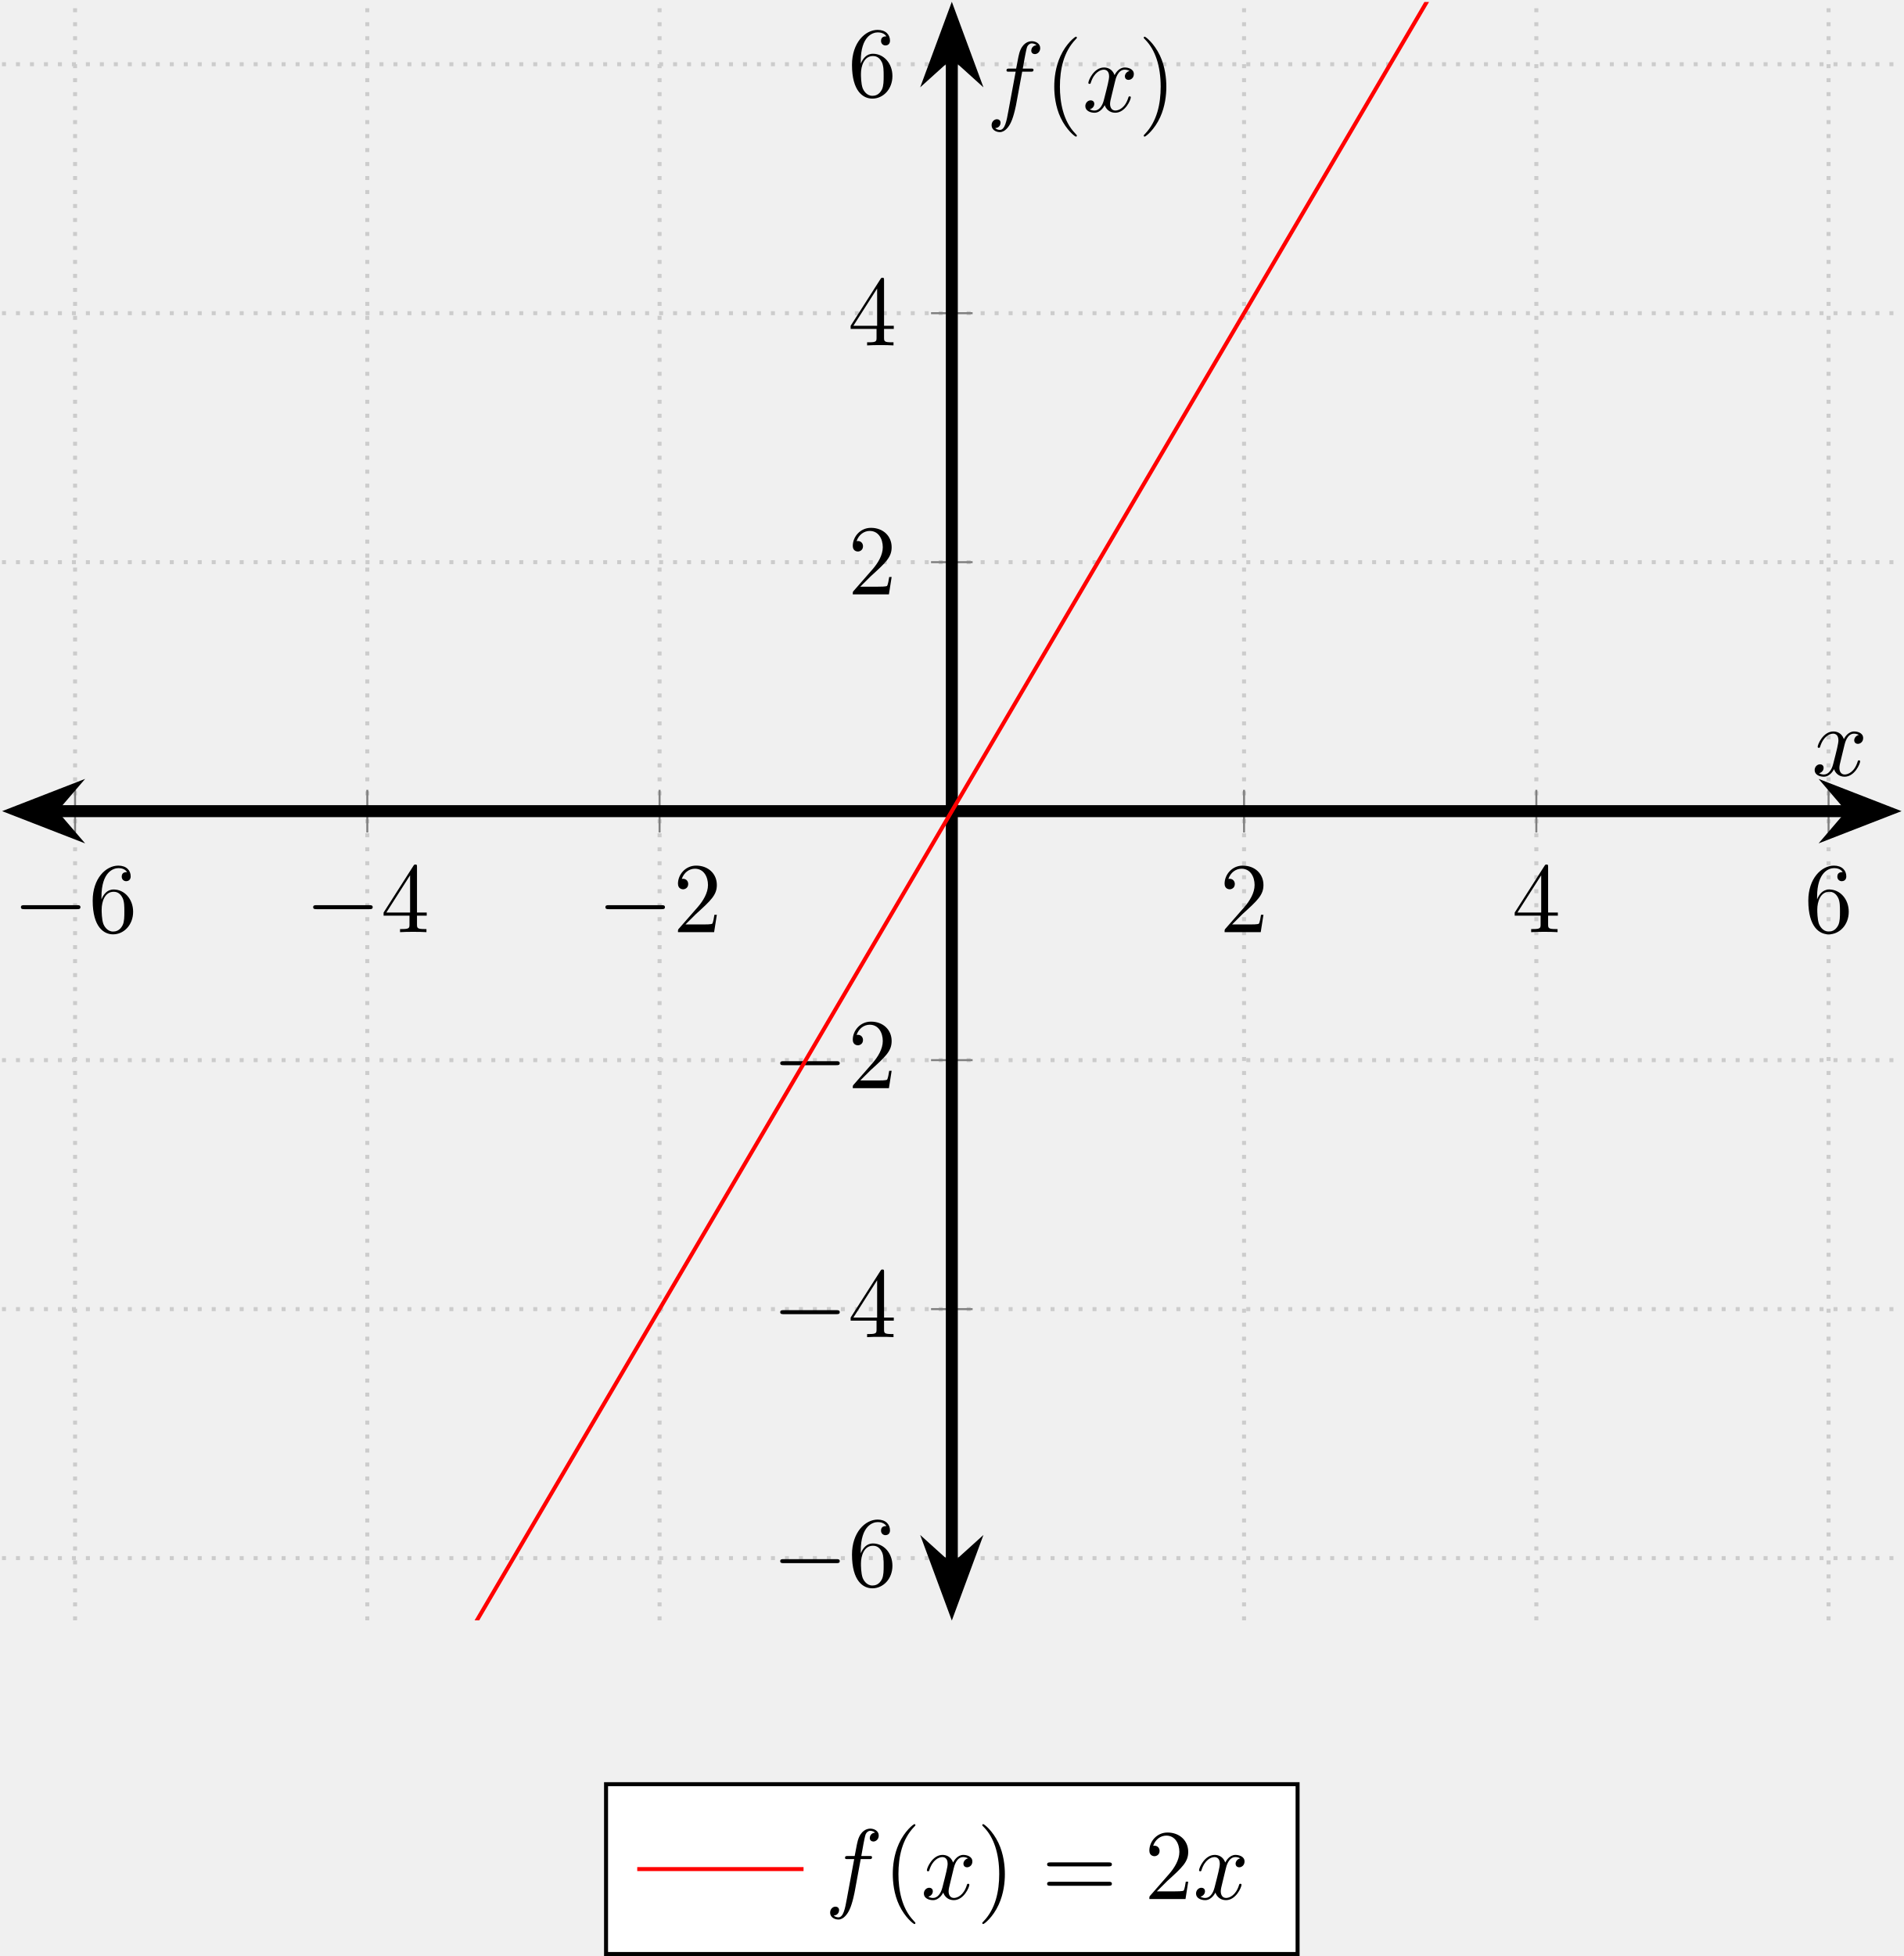
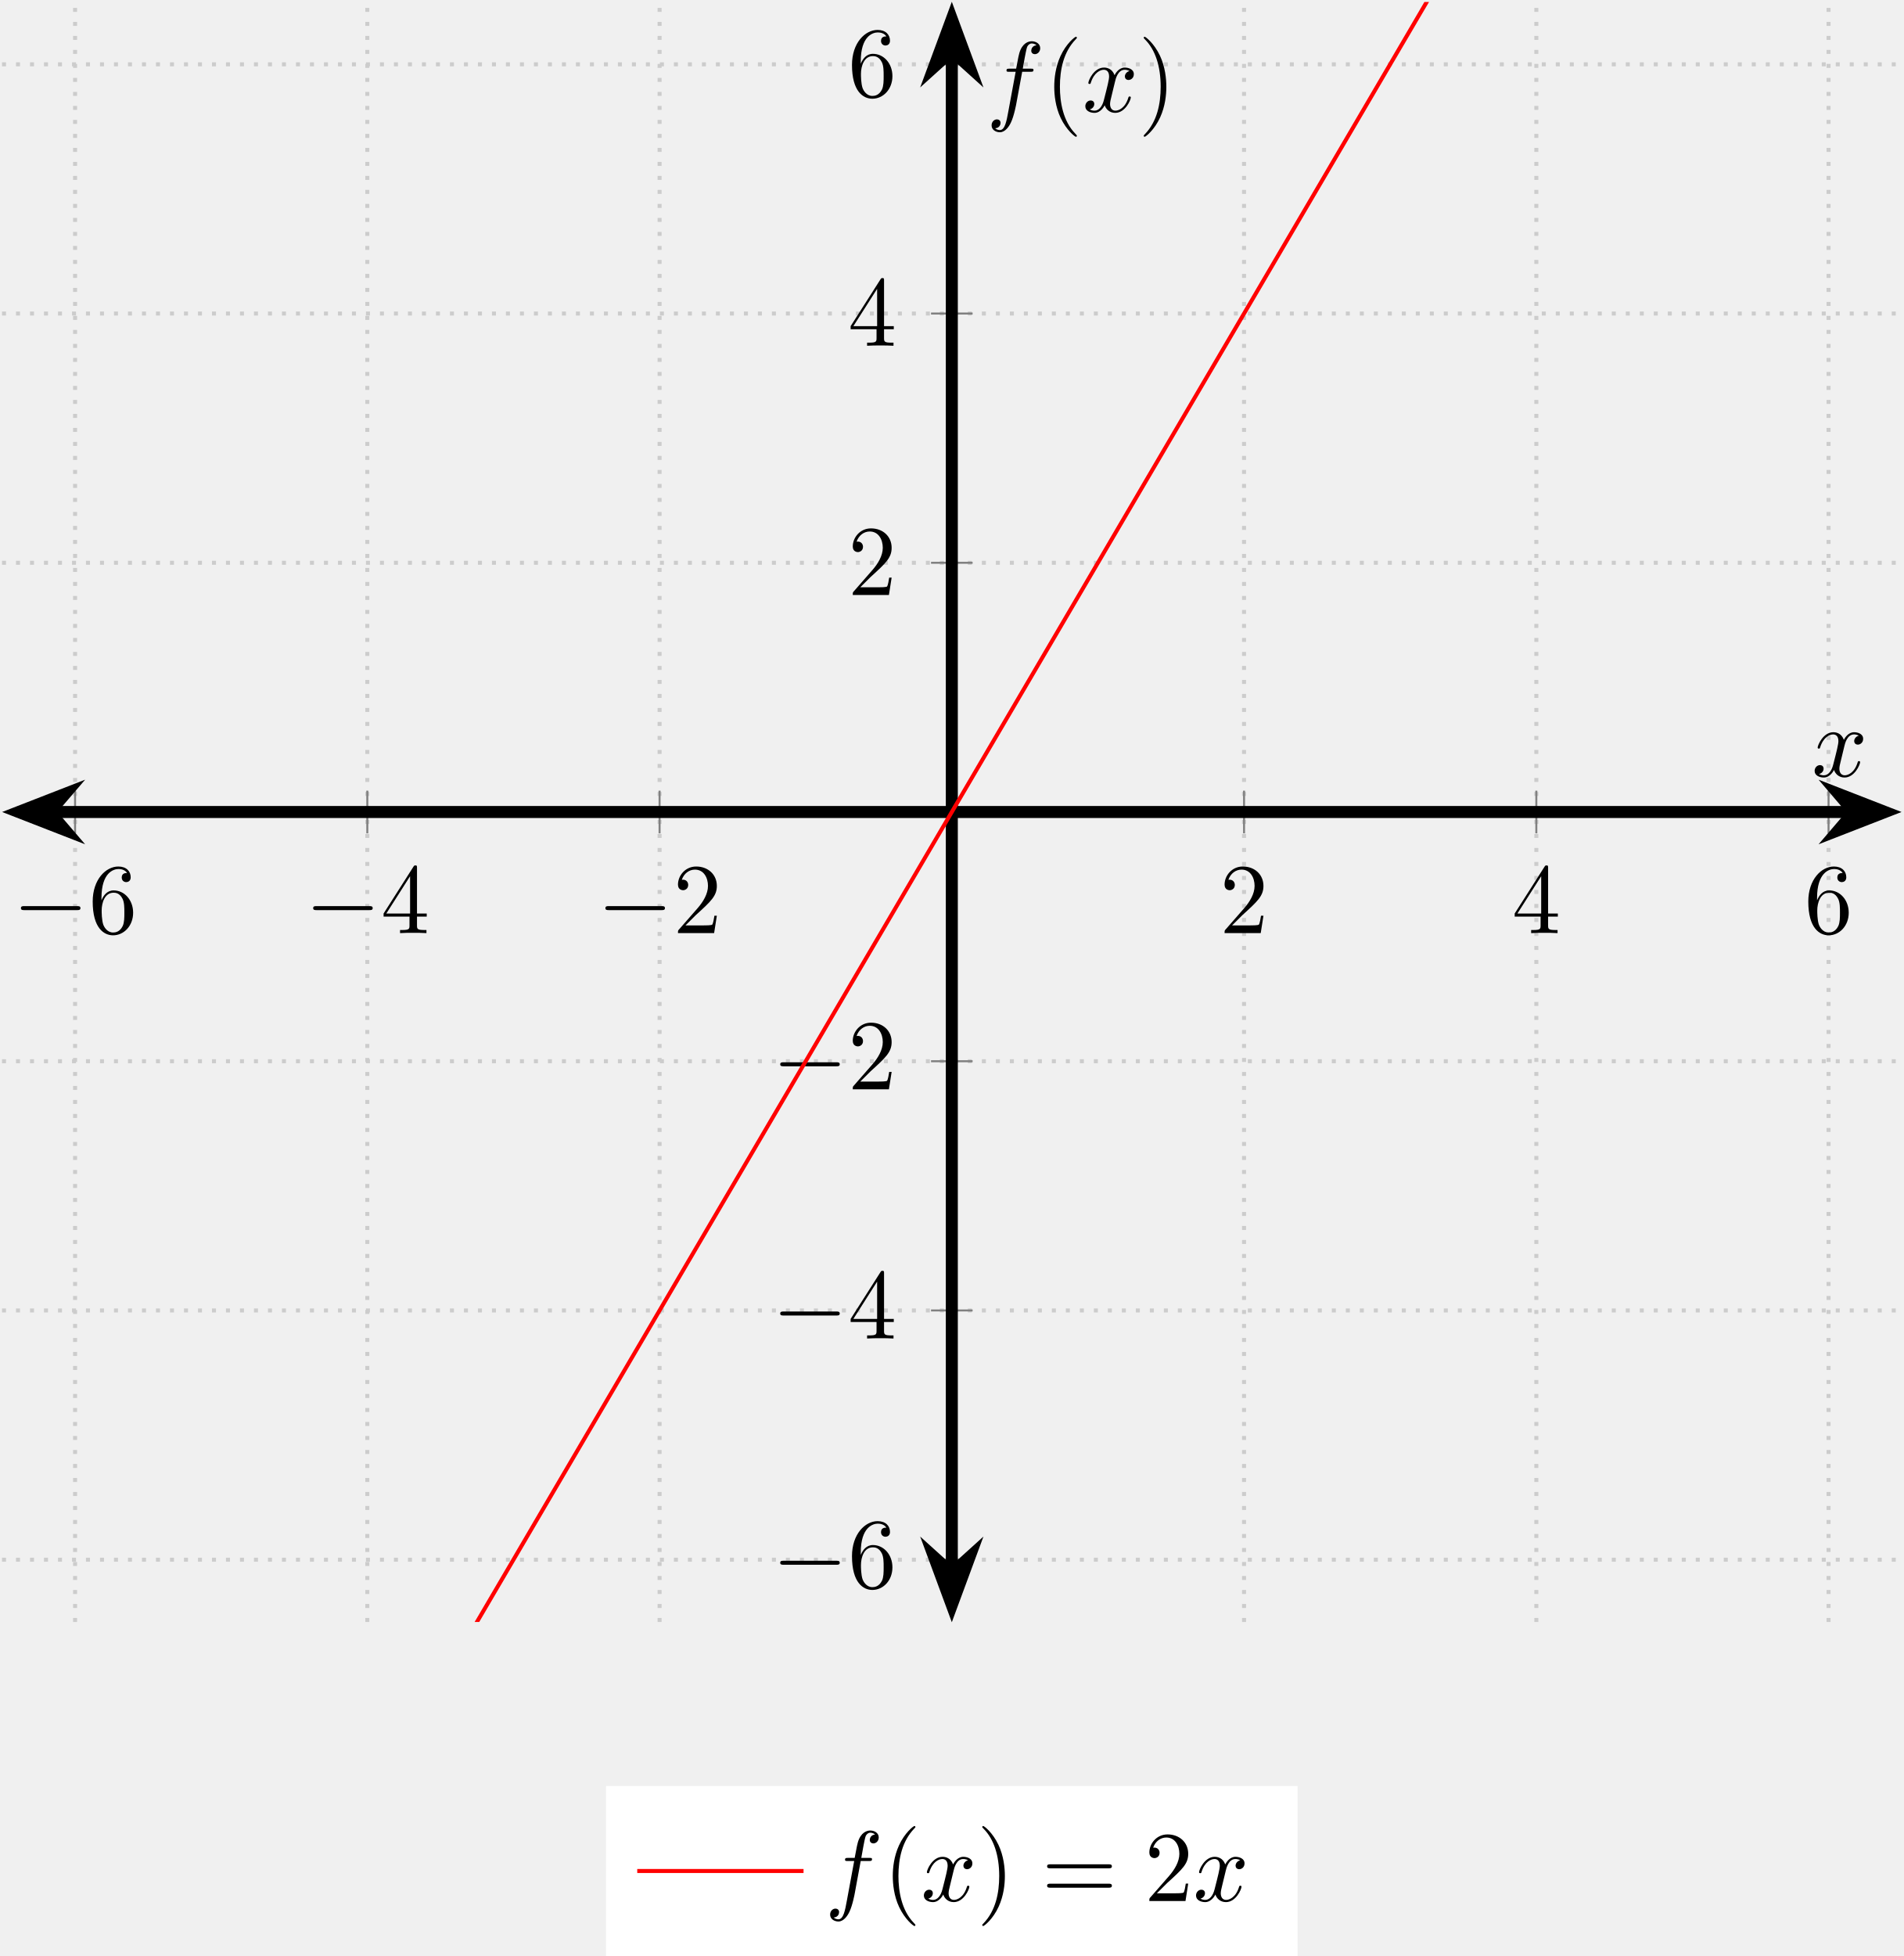
- <svg xmlns="http://www.w3.org/2000/svg" xmlns:xlink="http://www.w3.org/1999/xlink" version="1.1" width="220.306pt" height="226.322pt" viewBox="-69.727 -71.539 220.306 226.322">
+ <svg xmlns="http://www.w3.org/2000/svg" xmlns:xlink="http://www.w3.org/1999/xlink" version="1.1" width="220.307pt" height="226.325pt" viewBox="-69.728 -71.54 220.307 226.325">
  <defs>
    <clipPath id="clip1">
-       <path d="M-69.496 115.946H150.348V-71.308H-69.496Z" />
+       <path d="M-69.496 116.137H150.348V-71.309H-69.496Z" />
    </clipPath>
    <path id="g1-102" d="M3.656-3.985H4.513C4.712-3.985 4.812-3.985 4.812-4.184C4.812-4.294 4.712-4.294 4.543-4.294H3.716L3.925-5.43C3.965-5.639 4.105-6.346 4.164-6.466C4.254-6.655 4.423-6.804 4.633-6.804C4.672-6.804 4.932-6.804 5.121-6.625C4.682-6.585 4.583-6.237 4.583-6.087C4.583-5.858 4.762-5.738 4.951-5.738C5.21-5.738 5.499-5.958 5.499-6.336C5.499-6.795 5.041-7.024 4.633-7.024C4.294-7.024 3.666-6.844 3.367-5.858C3.308-5.649 3.278-5.549 3.039-4.294H2.351C2.162-4.294 2.052-4.294 2.052-4.105C2.052-3.985 2.142-3.985 2.331-3.985H2.989L2.242-.05C2.062 .917 1.893 1.823 1.375 1.823C1.335 1.823 1.086 1.823 .897 1.644C1.355 1.614 1.445 1.255 1.445 1.106C1.445 .877 1.265 .757 1.076 .757C.817 .757 .528 .976 .528 1.355C.528 1.803 .966 2.042 1.375 2.042C1.923 2.042 2.321 1.455 2.501 1.076C2.819 .448 3.049-.757 3.059-.827L3.656-3.985Z" />
    <path id="g1-120" d="M3.328-3.009C3.387-3.268 3.616-4.184 4.314-4.184C4.364-4.184 4.603-4.184 4.812-4.055C4.533-4.005 4.334-3.756 4.334-3.517C4.334-3.357 4.443-3.168 4.712-3.168C4.932-3.168 5.25-3.347 5.25-3.746C5.25-4.264 4.663-4.403 4.324-4.403C3.746-4.403 3.397-3.875 3.278-3.646C3.029-4.304 2.491-4.403 2.202-4.403C1.166-4.403 .598-3.118 .598-2.869C.598-2.77 .697-2.77 .717-2.77C.797-2.77 .827-2.79 .847-2.879C1.186-3.935 1.843-4.184 2.182-4.184C2.371-4.184 2.72-4.095 2.72-3.517C2.72-3.208 2.55-2.54 2.182-1.146C2.022-.528 1.674-.11 1.235-.11C1.176-.11 .946-.11 .737-.239C.986-.289 1.205-.498 1.205-.777C1.205-1.046 .986-1.126 .837-1.126C.538-1.126 .289-.867 .289-.548C.289-.09 .787 .11 1.225 .11C1.883 .11 2.242-.588 2.271-.648C2.391-.279 2.75 .11 3.347 .11C4.374 .11 4.941-1.176 4.941-1.425C4.941-1.524 4.852-1.524 4.822-1.524C4.732-1.524 4.712-1.484 4.692-1.415C4.364-.349 3.686-.11 3.367-.11C2.979-.11 2.819-.428 2.819-.767C2.819-.986 2.879-1.205 2.989-1.644L3.328-3.009Z" />
    <path id="g2-40" d="M3.298 2.391C3.298 2.361 3.298 2.341 3.128 2.172C1.883 .917 1.564-.966 1.564-2.491C1.564-4.224 1.943-5.958 3.168-7.203C3.298-7.323 3.298-7.342 3.298-7.372C3.298-7.442 3.258-7.472 3.198-7.472C3.098-7.472 2.202-6.795 1.614-5.529C1.106-4.433 .986-3.328 .986-2.491C.986-1.714 1.096-.508 1.644 .618C2.242 1.843 3.098 2.491 3.198 2.491C3.258 2.491 3.298 2.461 3.298 2.391Z" />
    <path id="g2-41" d="M2.879-2.491C2.879-3.268 2.77-4.473 2.222-5.599C1.624-6.824 .767-7.472 .667-7.472C.608-7.472 .568-7.432 .568-7.372C.568-7.342 .568-7.323 .757-7.143C1.733-6.157 2.301-4.573 2.301-2.491C2.301-.787 1.933 .966 .697 2.222C.568 2.341 .568 2.361 .568 2.391C.568 2.451 .608 2.491 .667 2.491C.767 2.491 1.664 1.813 2.252 .548C2.76-.548 2.879-1.654 2.879-2.491Z" />
    <path id="g2-50" d="M1.265-.767L2.321-1.793C3.875-3.168 4.473-3.706 4.473-4.702C4.473-5.838 3.577-6.635 2.361-6.635C1.235-6.635 .498-5.719 .498-4.832C.498-4.274 .996-4.274 1.026-4.274C1.196-4.274 1.544-4.394 1.544-4.802C1.544-5.061 1.365-5.32 1.016-5.32C.936-5.32 .917-5.32 .887-5.31C1.116-5.958 1.654-6.326 2.232-6.326C3.138-6.326 3.567-5.519 3.567-4.702C3.567-3.905 3.068-3.118 2.521-2.501L.608-.369C.498-.259 .498-.239 .498 0H4.194L4.473-1.733H4.224C4.174-1.435 4.105-.996 4.005-.847C3.935-.767 3.278-.767 3.059-.767H1.265Z" />
    <path id="g2-52" d="M2.929-1.644V-.777C2.929-.418 2.909-.309 2.172-.309H1.963V0C2.371-.03 2.889-.03 3.308-.03S4.254-.03 4.663 0V-.309H4.453C3.716-.309 3.696-.418 3.696-.777V-1.644H4.692V-1.953H3.696V-6.486C3.696-6.685 3.696-6.745 3.537-6.745C3.447-6.745 3.417-6.745 3.337-6.625L.279-1.953V-1.644H2.929ZM2.989-1.953H.558L2.989-5.669V-1.953Z" />
    <path id="g2-54" d="M1.315-3.268V-3.507C1.315-6.027 2.55-6.386 3.059-6.386C3.298-6.386 3.716-6.326 3.935-5.988C3.786-5.988 3.387-5.988 3.387-5.539C3.387-5.23 3.626-5.081 3.846-5.081C4.005-5.081 4.304-5.171 4.304-5.559C4.304-6.157 3.866-6.635 3.039-6.635C1.763-6.635 .418-5.35 .418-3.148C.418-.488 1.574 .219 2.501 .219C3.606 .219 4.553-.717 4.553-2.032C4.553-3.298 3.666-4.254 2.56-4.254C1.883-4.254 1.514-3.746 1.315-3.268ZM2.501-.06C1.873-.06 1.574-.658 1.514-.807C1.335-1.275 1.335-2.072 1.335-2.252C1.335-3.029 1.654-4.025 2.55-4.025C2.71-4.025 3.168-4.025 3.477-3.407C3.656-3.039 3.656-2.531 3.656-2.042C3.656-1.564 3.656-1.066 3.487-.707C3.188-.11 2.73-.06 2.501-.06Z" />
    <path id="g2-61" d="M6.844-3.258C6.994-3.258 7.183-3.258 7.183-3.457S6.994-3.656 6.854-3.656H.887C.747-3.656 .558-3.656 .558-3.457S.747-3.258 .897-3.258H6.844ZM6.854-1.325C6.994-1.325 7.183-1.325 7.183-1.524S6.994-1.724 6.844-1.724H.897C.747-1.724 .558-1.724 .558-1.524S.747-1.325 .887-1.325H6.854Z" />
    <path id="g0-0" d="M6.565-2.291C6.735-2.291 6.914-2.291 6.914-2.491S6.735-2.69 6.565-2.69H1.176C1.006-2.69 .827-2.69 .827-2.491S1.006-2.291 1.176-2.291H6.565Z" />
  </defs>
  <g id="page1">
-     <path d="M-61.039 115.946V-71.308M-27.219 115.946V-71.308M6.605 115.946V-71.308M74.246 115.946V-71.308M108.071 115.946V-71.308M141.891 115.946V-71.308" stroke="#ccc" fill="none" stroke-width=".462" stroke-miterlimit="10" stroke-dasharray=".462 1.156" />
-     <path d="M-69.496 108.743H150.348M-69.496 79.934H150.348M-69.496 51.125H150.348M-69.496-6.492H150.348M-69.496-35.301H150.348M-69.496-64.109H150.348" stroke="#ccc" fill="none" stroke-width=".462" stroke-miterlimit="10" stroke-dasharray=".462 1.156" />
-     <path d="M-61.039 24.786V19.852M-27.219 24.786V19.852M6.605 24.786V19.852M74.246 24.786V19.852M108.071 24.786V19.852M141.891 24.786V19.852" stroke="#808080" fill="none" stroke-width=".231" stroke-miterlimit="10" />
-     <path d="M38.019 108.743H42.832M38.019 79.934H42.832M38.019 51.125H42.832M38.019-6.492H42.832M38.019-35.301H42.832M38.019-64.109H42.832" stroke="#808080" fill="none" stroke-width=".231" stroke-miterlimit="10" />
-     <path d="M-63.66 22.317H144.512" stroke="#000" fill="none" stroke-width="1.387" stroke-miterlimit="10" />
-     <path d="M-67.566 22.316L-62.207 24.398L-63.996 22.316L-62.207 20.234Z" />
-     <path d="M-67.566 22.316L-62.207 24.398L-63.996 22.316L-62.207 20.234Z" stroke="#000" fill="none" stroke-width="1.387" stroke-miterlimit="10" />
-     <path d="M148.422 22.316L143.062 20.234L144.847 22.316L143.062 24.398Z" />
-     <path d="M148.422 22.316L143.062 20.234L144.847 22.316L143.062 24.398Z" stroke="#000" fill="none" stroke-width="1.387" stroke-miterlimit="10" />
-     <path d="M40.426 109.961V-65.328" stroke="#000" fill="none" stroke-width="1.387" stroke-miterlimit="10" />
-     <path d="M40.426 113.969L42.457 108.473L40.426 110.309L38.394 108.473Z" />
-     <path d="M40.426 113.969L42.457 108.473L40.426 110.309L38.394 108.473Z" stroke="#000" fill="none" stroke-width="1.387" stroke-miterlimit="10" />
-     <path d="M40.426-69.336L38.394-63.84L40.426-65.676L42.457-63.84Z" />
-     <path d="M40.426-69.336L38.394-63.84L40.426-65.676L42.457-63.84Z" stroke="#000" fill="none" stroke-width="1.387" stroke-miterlimit="10" />
-     <g transform="matrix(1.13165 0 0 1.16022 16.68123 -173.6183)">
-       <use x="-75.044" y="180.944" xlink:href="#g0-0" />
-       <use x="-67.295" y="180.944" xlink:href="#g2-54" />
+     <path d="M-61.039 116.136V-71.309M-27.219 116.136V-71.309M6.605 116.136V-71.309M74.246 116.136V-71.309M108.071 116.136V-71.309M141.891 116.136V-71.309" stroke="#ccc" fill="none" stroke-width=".463" stroke-miterlimit="10" stroke-dasharray=".463 1.157" />
+     <path d="M-69.496 108.93H150.348M-69.496 80.09H150.348M-69.496 51.254H150.348M-69.496-6.422H150.348M-69.496-35.262H150.348M-69.496-64.097H150.348" stroke="#ccc" fill="none" stroke-width=".463" stroke-miterlimit="10" stroke-dasharray=".463 1.157" />
+     <path d="M-61.039 24.883V19.945M-27.219 24.883V19.945M6.605 24.883V19.945M74.246 24.883V19.945M108.071 24.883V19.945M141.891 24.883V19.945" stroke="#808080" fill="none" stroke-width=".231" stroke-miterlimit="10" />
+     <path d="M38.019 108.93H42.832M38.019 80.09H42.832M38.019 51.254H42.832M38.019-6.422H42.832M38.019-35.262H42.832M38.019-64.097H42.832" stroke="#808080" fill="none" stroke-width=".231" stroke-miterlimit="10" />
+     <path d="M-63.66 22.415H144.512" stroke="#000" fill="none" stroke-width="1.389" stroke-miterlimit="10" />
+     <path d="M-67.566 22.414L-62.207 24.5L-63.996 22.414L-62.207 20.328Z" />
+     <path d="M-67.566 22.414L-62.207 24.5L-63.996 22.414L-62.207 20.328Z" stroke="#000" fill="none" stroke-width="1.389" stroke-miterlimit="10" />
+     <path d="M148.422 22.414L143.062 20.328L144.847 22.414L143.062 24.5Z" />
+     <path d="M148.422 22.414L143.062 20.328L144.847 22.414L143.062 24.5Z" stroke="#000" fill="none" stroke-width="1.389" stroke-miterlimit="10" />
+     <path d="M40.426 110.148V-65.32" stroke="#000" fill="none" stroke-width="1.389" stroke-miterlimit="10" />
+     <path d="M40.426 114.16L42.457 108.66L40.426 110.496L38.394 108.66Z" />
+     <path d="M40.426 114.16L42.457 108.66L40.426 110.496L38.394 108.66Z" stroke="#000" fill="none" stroke-width="1.389" stroke-miterlimit="10" />
+     <path d="M40.426-69.332L38.394-63.832L40.426-65.668L42.457-63.832Z" />
+     <path d="M40.426-69.332L38.394-63.832L40.426-65.668L42.457-63.832Z" stroke="#000" fill="none" stroke-width="1.389" stroke-miterlimit="10" />
+     <g transform="matrix(1.13165 0 0 1.16142 16.68123 -174.1901)">
+       <use x="-75.044" y="181.346" xlink:href="#g0-0" />
+       <use x="-67.295" y="181.346" xlink:href="#g2-54" />
    </g>
-     <g transform="matrix(1.13165 0 0 1.16022 50.50293 -173.6183)">
-       <use x="-75.044" y="180.944" xlink:href="#g0-0" />
-       <use x="-67.295" y="180.944" xlink:href="#g2-52" />
+     <g transform="matrix(1.13165 0 0 1.16142 50.50293 -174.1901)">
+       <use x="-75.044" y="181.346" xlink:href="#g0-0" />
+       <use x="-67.295" y="181.346" xlink:href="#g2-52" />
    </g>
-     <g transform="matrix(1.13165 0 0 1.16022 84.32466 -173.6183)">
-       <use x="-75.044" y="180.944" xlink:href="#g0-0" />
-       <use x="-67.295" y="180.944" xlink:href="#g2-50" />
+     <g transform="matrix(1.13165 0 0 1.16142 84.32466 -174.1901)">
+       <use x="-75.044" y="181.346" xlink:href="#g0-0" />
+       <use x="-67.295" y="181.346" xlink:href="#g2-50" />
    </g>
-     <g transform="matrix(1.13165 0 0 1.16022 156.3526 -173.6183)">
-       <use x="-75.044" y="180.944" xlink:href="#g2-50" />
+     <g transform="matrix(1.13165 0 0 1.16142 156.3526 -174.1901)">
+       <use x="-75.044" y="181.346" xlink:href="#g2-50" />
    </g>
-     <g transform="matrix(1.13165 0 0 1.16022 190.1744 -173.6183)">
-       <use x="-75.044" y="180.944" xlink:href="#g2-52" />
+     <g transform="matrix(1.13165 0 0 1.16142 190.1744 -174.1901)">
+       <use x="-75.044" y="181.346" xlink:href="#g2-52" />
    </g>
-     <g transform="matrix(1.13165 0 0 1.16022 223.9964 -173.6183)">
-       <use x="-75.044" y="180.944" xlink:href="#g2-54" />
+     <g transform="matrix(1.13165 0 0 1.16142 223.9964 -174.1901)">
+       <use x="-75.044" y="181.346" xlink:href="#g2-54" />
    </g>
-     <g transform="matrix(1.13165 0 0 1.16022 104.5543 -97.94985)">
-       <use x="-75.044" y="180.944" xlink:href="#g0-0" />
-       <use x="-67.295" y="180.944" xlink:href="#g2-54" />
+     <g transform="matrix(1.13165 0 0 1.16142 104.5543 -98.44387)">
+       <use x="-75.044" y="181.346" xlink:href="#g0-0" />
+       <use x="-67.295" y="181.346" xlink:href="#g2-54" />
    </g>
-     <g transform="matrix(1.13165 0 0 1.16022 104.5543 -126.7585)">
-       <use x="-75.044" y="180.944" xlink:href="#g0-0" />
-       <use x="-67.295" y="180.944" xlink:href="#g2-52" />
+     <g transform="matrix(1.13165 0 0 1.16142 104.5543 -127.2819)">
+       <use x="-75.044" y="181.346" xlink:href="#g0-0" />
+       <use x="-67.295" y="181.346" xlink:href="#g2-52" />
    </g>
-     <g transform="matrix(1.13165 0 0 1.16022 104.5543 -155.5668)">
-       <use x="-75.044" y="180.944" xlink:href="#g0-0" />
-       <use x="-67.295" y="180.944" xlink:href="#g2-50" />
+     <g transform="matrix(1.13165 0 0 1.16142 104.5543 -156.1199)">
+       <use x="-75.044" y="181.346" xlink:href="#g0-0" />
+       <use x="-67.295" y="181.346" xlink:href="#g2-50" />
    </g>
-     <g transform="matrix(1.13165 0 0 1.16022 113.3233 -212.7018)">
-       <use x="-75.044" y="180.944" xlink:href="#g2-50" />
+     <g transform="matrix(1.13165 0 0 1.16142 113.3233 -213.3139)">
+       <use x="-75.044" y="181.346" xlink:href="#g2-50" />
    </g>
-     <g transform="matrix(1.13165 0 0 1.16022 113.3233 -241.51)">
-       <use x="-75.044" y="180.944" xlink:href="#g2-52" />
+     <g transform="matrix(1.13165 0 0 1.16142 113.3233 -242.152)">
+       <use x="-75.044" y="181.346" xlink:href="#g2-52" />
    </g>
-     <g transform="matrix(1.13165 0 0 1.16022 113.3233 -270.3182)">
-       <use x="-75.044" y="180.944" xlink:href="#g2-54" />
+     <g transform="matrix(1.13165 0 0 1.16142 113.3233 -270.9901)">
+       <use x="-75.044" y="181.346" xlink:href="#g2-54" />
    </g>
-     <path d="M-77.949 223.977L-73.117 215.743L-68.289 207.512L-63.457 199.282L-58.625 191.051L-53.793 182.821L-48.961 174.59L-44.129 166.36L-39.297 158.129L-34.469 149.899L-29.637 141.668L-24.805 133.438L-19.973 125.207L-15.141 116.977L-10.309 108.746L-5.48 100.516L-.648 92.285L4.184 84.055L9.016 75.824L13.848 67.594L18.68 59.364L23.512 51.134L28.34 42.903L33.172 34.672L38.003 26.442L42.836 18.211L47.668 9.981L52.5 1.75L57.329-6.479L62.16-14.71L66.992-22.941L71.824-31.171L76.656-39.402L81.488-47.633L86.32-55.863L91.148-64.094L95.98-72.324L100.812-80.554L105.644-88.784L110.477-97.015L115.309-105.246L120.136-113.476L124.968-121.707L129.801-129.937L134.633-138.168L139.465-146.399L144.297-154.628L149.129-162.859L153.957-171.089L158.789-179.32" stroke="#f00" fill="none" stroke-width=".462" stroke-miterlimit="10" clip-path="url(#clip1)" />
-     <g transform="matrix(1.13165 0 0 1.16022 224.8764 -191.7305)">
-       <use x="-75.044" y="180.944" xlink:href="#g1-120" />
+     <path d="M-77.949 224.281L-73.117 216.043L-68.289 207.805L-63.457 199.562L-58.625 191.324L-53.793 183.086L-48.961 174.848L-44.129 166.609L-39.297 158.367L-34.469 150.129L-29.637 141.891L-24.805 133.652L-19.973 125.414L-15.141 117.172L-10.309 108.934L-5.48 100.695L-.648 92.458L4.184 84.218L9.016 75.977L13.848 67.738L18.68 59.5L23.512 51.262L28.34 43.024L33.172 34.785L38.003 26.543L42.836 18.304L47.668 10.066L52.5 1.828L57.329-6.411L62.16-14.652L66.992-22.89L71.824-31.129L76.656-39.367L81.488-47.605L86.32-55.848L91.148-64.086L95.98-72.325L100.812-80.563L105.644-88.801L110.477-97.039L115.309-105.281L120.136-113.519L124.968-121.758L129.801-129.996L134.633-138.234L139.465-146.477L144.297-154.715L149.129-162.953L153.957-171.192L158.789-179.43" stroke="#f00" fill="none" stroke-width=".463" stroke-miterlimit="10" clip-path="url(#clip1)" />
+     <g transform="matrix(1.13165 0 0 1.16142 224.8764 -192.3211)">
+       <use x="-75.044" y="181.346" xlink:href="#g1-120" />
    </g>
-     <g transform="matrix(1.13165 0 0 1.16022 129.3554 -268.5566)">
-       <use x="-75.044" y="180.944" xlink:href="#g1-102" />
-       <use x="-69.094" y="180.944" xlink:href="#g2-40" />
-       <use x="-65.22" y="180.944" xlink:href="#g1-120" />
-       <use x="-59.526" y="180.944" xlink:href="#g2-41" />
+     <g transform="matrix(1.13165 0 0 1.16142 129.3554 -269.2266)">
+       <use x="-75.044" y="181.346" xlink:href="#g1-102" />
+       <use x="-69.094" y="181.346" xlink:href="#g2-40" />
+       <use x="-65.22" y="181.346" xlink:href="#g1-120" />
+       <use x="-59.526" y="181.346" xlink:href="#g2-41" />
    </g>
-     <path d="M.41 154.551H80.441V134.903H.41Z" fill="#fff" />
-     <path d="M.41 154.551H80.441V134.903H.41Z" stroke="#000" fill="none" stroke-width=".462" stroke-miterlimit="10" />
-     <path d="M4.02 144.726H13.641H23.266" stroke="#f00" fill="none" stroke-width=".462" stroke-miterlimit="10" />
-     <g transform="matrix(1.13165 0 0 1.16022 91.19619 -61.74085)">
-       <use x="-57.837" y="180.944" xlink:href="#g1-102" />
-       <use x="-51.887" y="180.944" xlink:href="#g2-40" />
-       <use x="-48.012" y="180.944" xlink:href="#g1-120" />
-       <use x="-42.318" y="180.944" xlink:href="#g2-41" />
-       <use x="-35.677" y="180.944" xlink:href="#g2-61" />
-       <use x="-25.161" y="180.944" xlink:href="#g2-50" />
-       <use x="-20.179" y="180.944" xlink:href="#g1-120" />
+     <path d="M.41 154.785H80.441V135.117H.41Z" fill="#fff" />
+     <path d="M4.02 144.949H13.641H23.266" stroke="#f00" fill="none" stroke-width=".463" stroke-miterlimit="10" />
+     <g transform="matrix(1.13165 0 0 1.16142 91.19619 -62.19687)">
+       <use x="-57.837" y="181.346" xlink:href="#g1-102" />
+       <use x="-51.887" y="181.346" xlink:href="#g2-40" />
+       <use x="-48.012" y="181.346" xlink:href="#g1-120" />
+       <use x="-42.318" y="181.346" xlink:href="#g2-41" />
+       <use x="-35.677" y="181.346" xlink:href="#g2-61" />
+       <use x="-25.161" y="181.346" xlink:href="#g2-50" />
+       <use x="-20.179" y="181.346" xlink:href="#g1-120" />
    </g>
  </g>
</svg>
